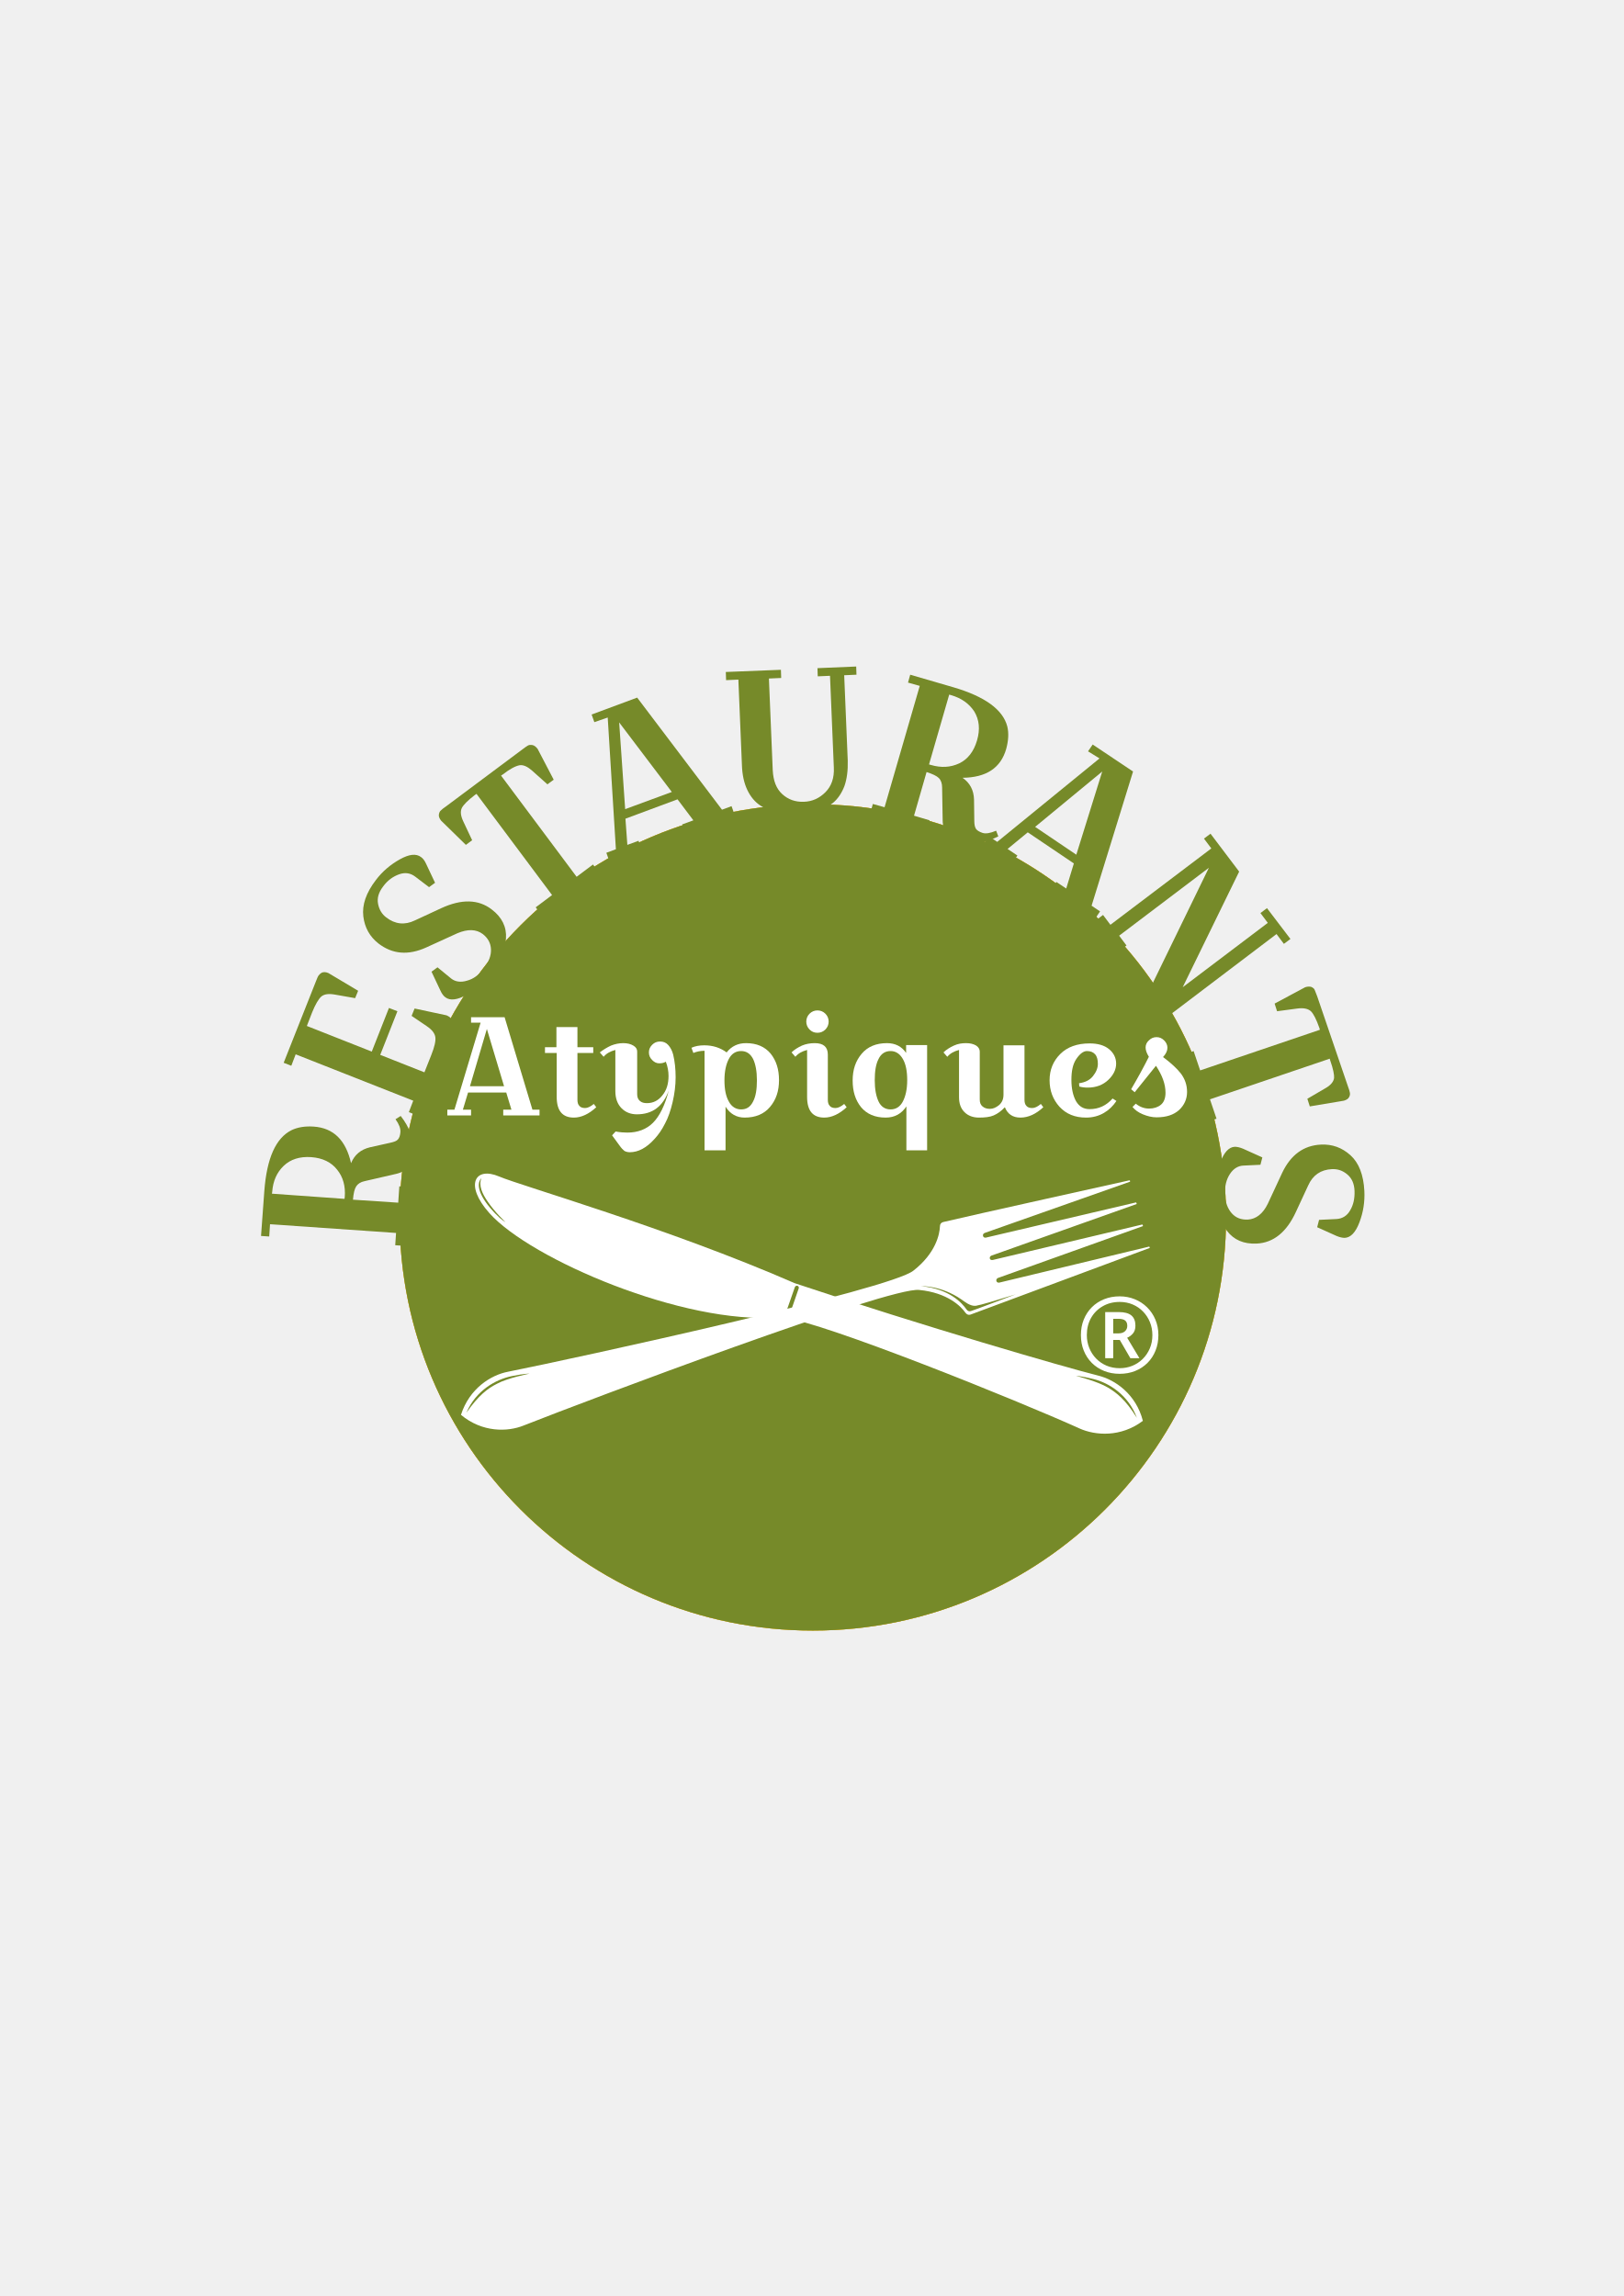
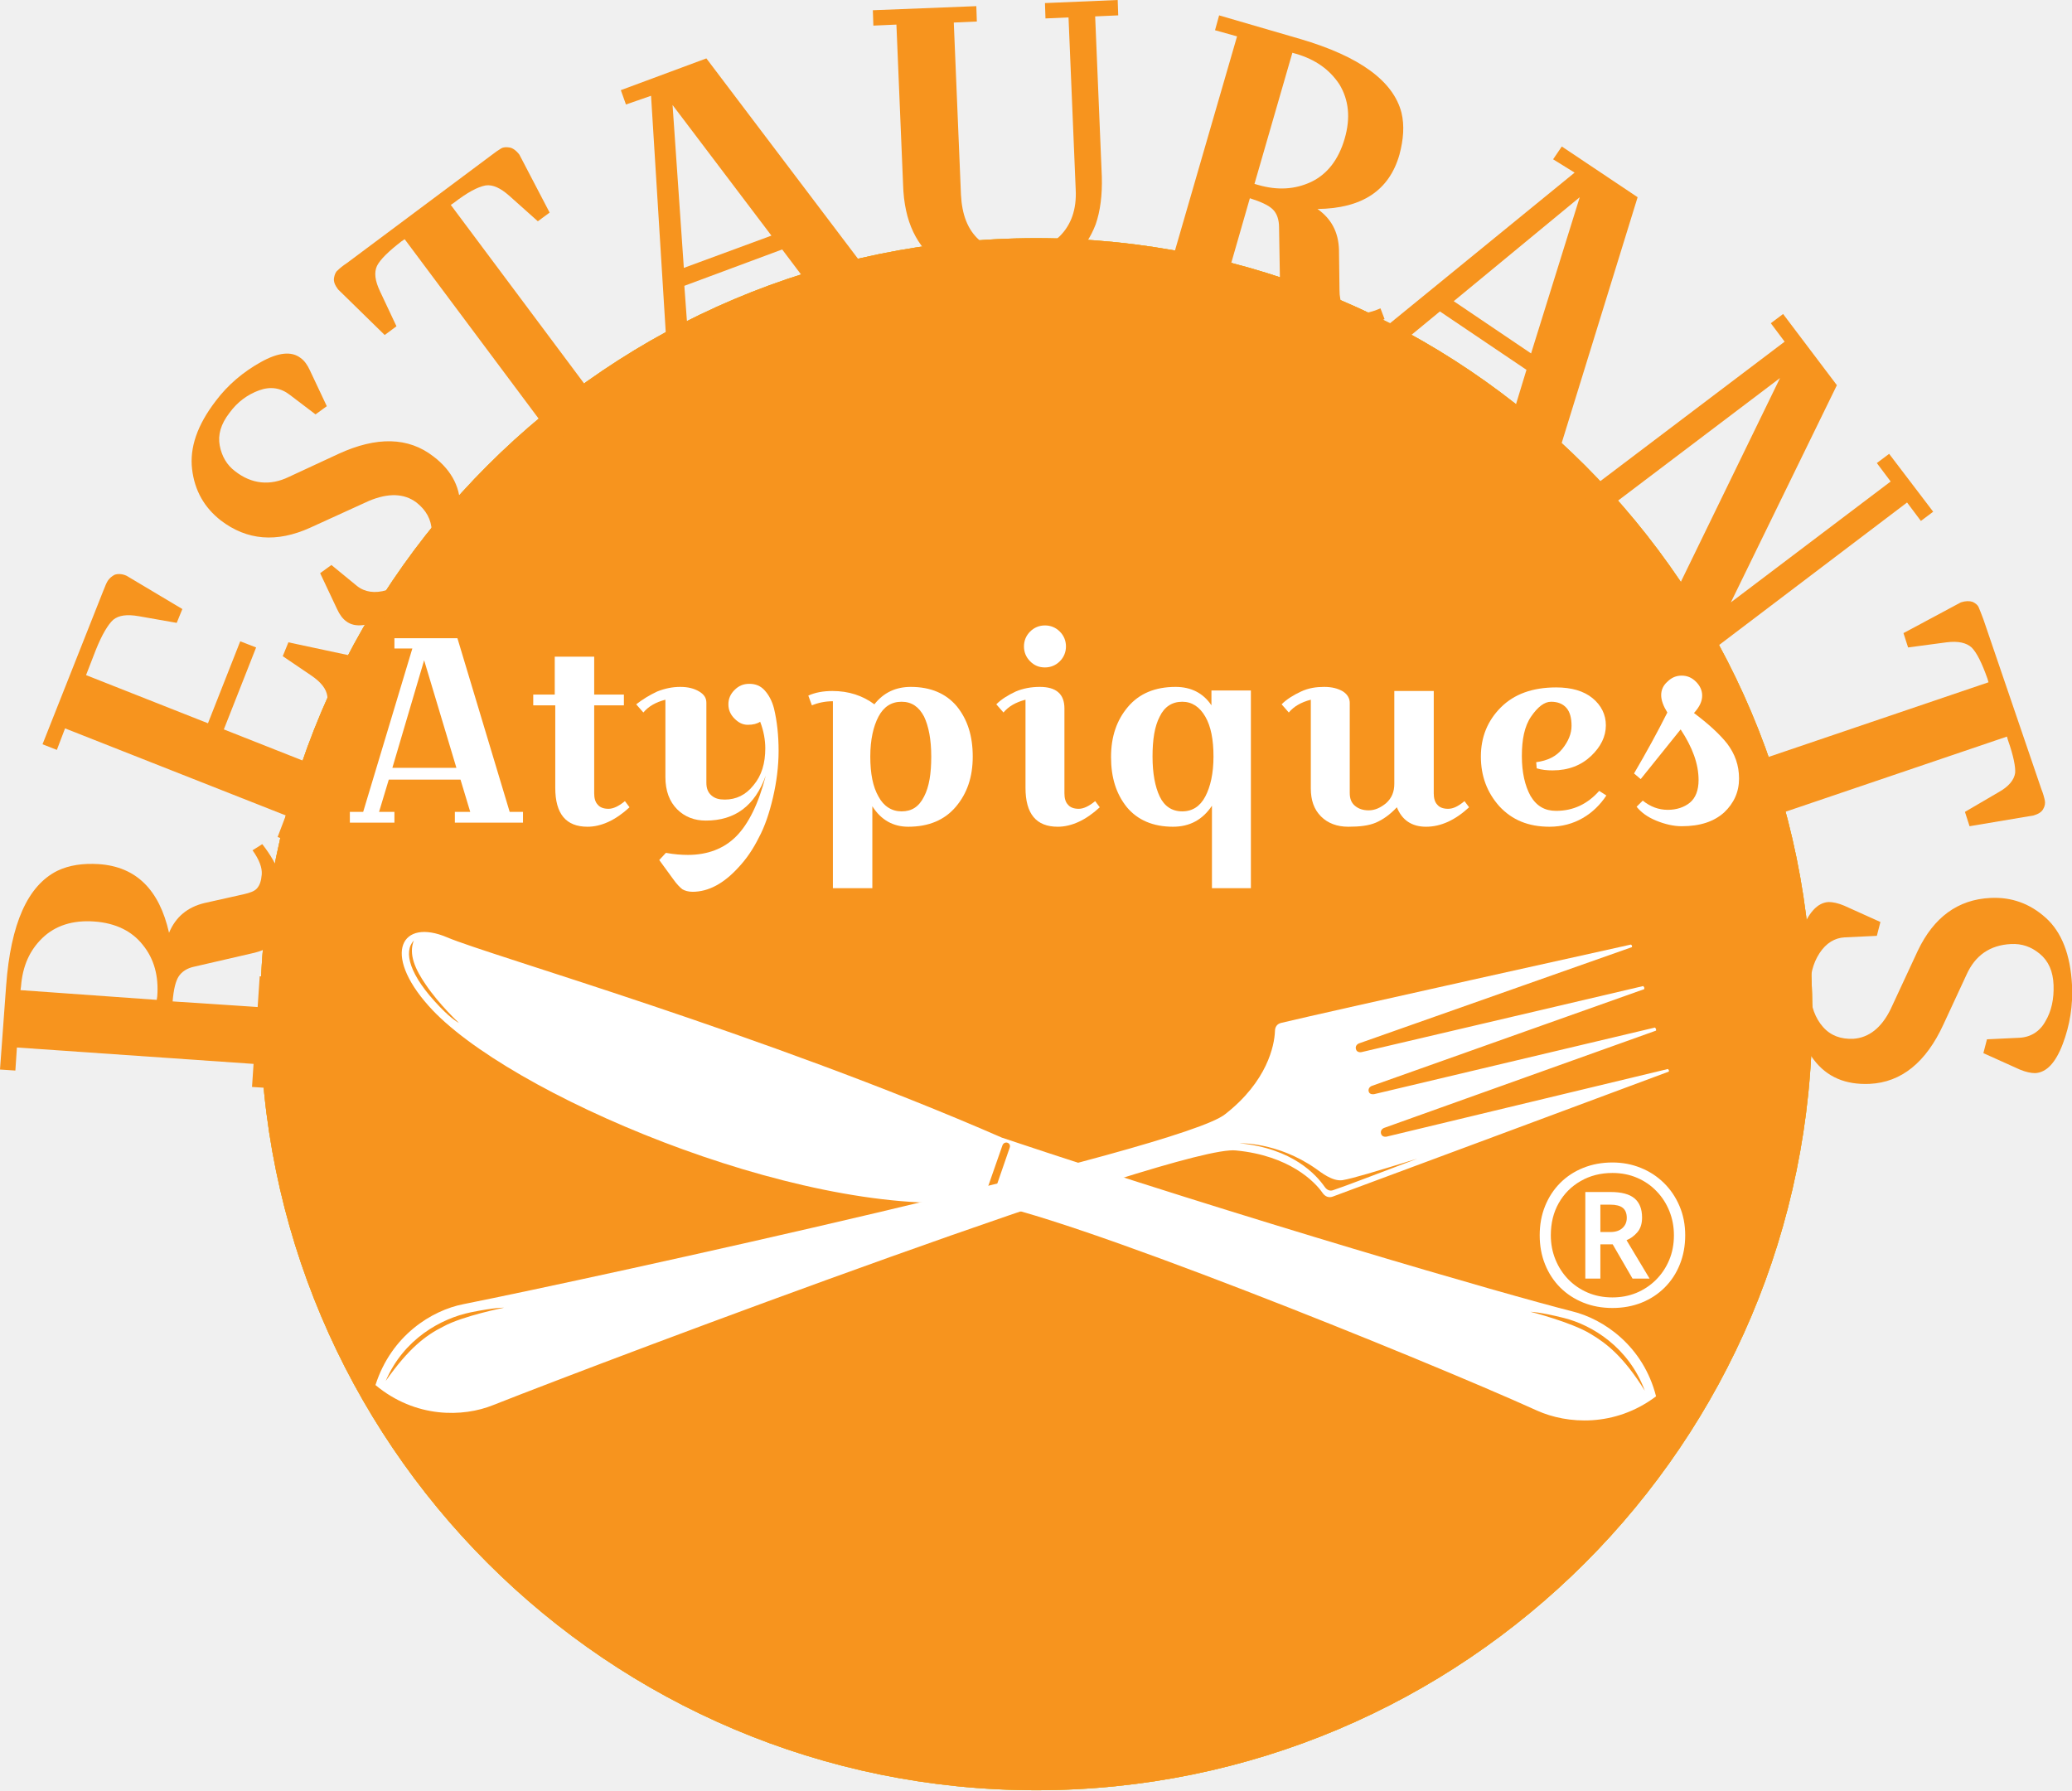
- <svg xmlns="http://www.w3.org/2000/svg" version="1.1" id="Calque_1" x="0px" y="0px" viewBox="0 0 595.3 841.9" style="enable-background:new 0 0 595.3 841.9;" xml:space="preserve">
-   <defs id="defs39">
-     <clipPath clipPathUnits="userSpaceOnUse" id="clipPath45">
-       <rect id="rect47" width="478.028" height="424.517" x="-323.045" y="-296.454" />
-     </clipPath>
-     <clipPath clipPathUnits="userSpaceOnUse" id="clipPath49">
-       <rect id="rect51" width="478.028" height="424.517" x="71.347" y="206.908" />
-     </clipPath>
-     <clipPath clipPathUnits="userSpaceOnUse" id="clipPath53">
-       <rect id="rect55" width="478.028" height="424.517" x="71.347" y="206.908" />
-     </clipPath>
-     <clipPath clipPathUnits="userSpaceOnUse" id="clipPath57">
-       <rect id="rect59" width="478.028" height="424.517" x="71.347" y="206.908" />
-     </clipPath>
-     <clipPath clipPathUnits="userSpaceOnUse" id="clipPath61">
-       <rect id="rect63" width="478.028" height="424.517" x="71.347" y="206.908" />
-     </clipPath>
-     <clipPath clipPathUnits="userSpaceOnUse" id="clipPath65">
-       <rect id="rect67" width="478.028" height="424.517" x="71.347" y="206.908" />
-     </clipPath>
-     <clipPath clipPathUnits="userSpaceOnUse" id="clipPath69">
-       <rect id="rect71" width="478.028" height="424.517" x="71.347" y="206.908" />
-     </clipPath>
-     <clipPath clipPathUnits="userSpaceOnUse" id="clipPath73">
-       <rect id="rect75" width="478.028" height="424.517" x="71.347" y="206.908" />
-     </clipPath>
-   </defs>
-   <style type="text/css" id="style2">
+ <svg xmlns="http://www.w3.org/2000/svg" version="1.1" id="Calque_1" x="0px" y="0px" viewBox="88.7 223.5 404.5 349.5" style="enable-background:new 88.7 223.5 404.5 349.5;" xml:space="preserve">
+   <style type="text/css">
	.st0{fill:#EBB326;}
- 	.st1{fill:#768A29;}
+ 	.st1{fill:#F7941E;}
	.st2{fill:#FFFFFF;}
- 	.st3{font-family:'CroissantOne-Regular';}
+ 	.st3{font-family:'ArialMT';}
	.st4{font-size:38.705px;}
</style>
-   <g id="XMLID_391_" clip-path="url(#clipPath73)">
-     <circle id="XMLID_392_" class="st0" cx="298" cy="446.4" r="151.5" />
+   <g id="XMLID_391_">
+     <circle id="XMLID_392_" class="st0" cx="291" cy="421.5" r="151.5" />
  </g>
-   <g id="XMLID_393_" clip-path="url(#clipPath69)">
-     <circle id="XMLID_394_" class="st0" cx="298" cy="446.4" r="151.5" />
+   <g id="XMLID_393_">
+     <circle id="XMLID_394_" class="st0" cx="291" cy="421.5" r="151.5" />
  </g>
-   <g id="XMLID_395_" clip-path="url(#clipPath65)">
-     <circle id="XMLID_396_" class="st1" cx="298" cy="446.4" r="151.5" />
+   <g id="XMLID_395_">
+     <circle id="XMLID_396_" class="st1" cx="291" cy="421.5" r="151.5" />
  </g>
-   <g id="XMLID_422_" clip-path="url(#clipPath61)">
+   <g id="XMLID_422_">
    <g id="XMLID_444_">
-       <path id="XMLID_445_" class="st1" d="M98.7,453.4l-3-0.2l1.2-16.4c0.9-12.1,4.2-19.5,10-22.4c2.3-1.1,5-1.5,8.1-1.3    c7.3,0.5,11.8,5,13.7,13.4c1.3-3.1,3.6-5,6.9-5.8l7.6-1.7c1.3-0.3,2.2-0.6,2.7-1.2s0.8-1.4,0.9-2.7c0.1-1.3-0.5-2.9-1.8-4.7    l1.9-1.2c3.3,4.2,4.9,8.6,4.5,13.1c-0.2,2.3-0.7,4.1-1.6,5.4c-0.9,1.3-2.4,2.2-4.4,2.7l-11.7,2.7c-1.5,0.3-2.5,1-3.1,1.9    c-0.6,0.9-1,2.5-1.2,4.9L146,441l0.4-6l3,0.2l-1.5,21.6l-3-0.2l0.3-4.5L99,448.9L98.7,453.4z M99.8,437l-0.1,0.7l26.6,1.9l0.1-0.7    c0.3-3.9-0.6-7.3-2.8-10c-2.1-2.7-5.3-4.3-9.5-4.6c-4.2-0.3-7.6,0.8-10.1,3.2C101.5,429.9,100.1,433,99.8,437z" />
-       <path id="XMLID_448_" class="st1" d="M165,377.7l-12.3,31.2l-2.8-1.1l1.6-4.2l-43.1-17l-1.6,4.2l-2.8-1.1l11.8-29.8    c0.4-1,0.7-1.8,1-2.2s0.7-0.8,1.3-1.1c0.6-0.2,1.4-0.2,2.3,0.2l10.9,6.5l-1.1,2.7l-7.4-1.3c-2.3-0.4-3.9-0.2-5,0.7    c-1,0.9-2.2,2.9-3.4,5.9l-1.9,4.9l23.8,9.4l6.3-16l3.1,1.2l-6.3,16l16.2,6.4l2.5-6.3c1.2-3,1.7-5.2,1.5-6.6s-1.2-2.7-3.1-4    l-5.6-3.8l1.1-2.7l11.7,2.5c0.9,0.4,1.5,0.8,1.8,1.4c0.3,0.6,0.4,1.1,0.2,1.7C165.7,375.9,165.4,376.6,165,377.7z" />
-       <path id="XMLID_459_" class="st1" d="M165.4,358.8c1.5,1.2,3.5,1.5,5.8,0.8c2.3-0.6,4.4-2.1,6.2-4.5c1.8-2.4,2.7-4.7,2.6-7    c-0.1-2.3-1.1-4.1-3-5.6c-2.4-1.8-5.5-1.9-9.3-0.3l-11.4,5.2c-6.6,3-12.4,2.5-17.5-1.4c-3.2-2.5-5.1-5.8-5.6-10s1-8.6,4.6-13.3    c2.4-3.2,5.4-5.7,8.8-7.6c3.4-1.9,6-2.2,7.8-0.8c0.7,0.5,1.3,1.3,1.8,2.4l3.3,7l-2.2,1.6l-5-3.8c-1.8-1.4-3.8-1.7-6-0.9    c-2.2,0.8-4.2,2.2-5.8,4.4c-1.7,2.2-2.3,4.3-1.9,6.4c0.4,2.1,1.4,3.8,3,5c3.2,2.5,6.8,2.9,10.5,1.1l9.7-4.5    c7.4-3.4,13.6-3.3,18.5,0.5c3.7,2.8,5.5,6.4,5.2,10.6c-0.2,4.2-2,8.5-5.3,12.8c-2.5,3.2-5.4,5.8-9,7.8c-3.5,2-6.2,2.3-7.9,1    c-0.7-0.5-1.3-1.3-1.8-2.4l-3.3-7l2.2-1.6L165.4,358.8z" />
-       <path id="XMLID_461_" class="st1" d="M184.3,284l-0.6,0.4l27.7,37.1l6-4.5l1.8,2.4l-21,15.7l-1.8-2.4l6-4.5l-27.7-37.1l-0.6,0.4    c-2.6,2-4.2,3.6-4.8,4.8c-0.6,1.3-0.4,2.9,0.6,5l3.2,6.8l-2.3,1.7l-9.1-8.9c-0.6-0.8-0.9-1.5-0.8-2.2c0.1-0.6,0.3-1.2,0.7-1.5    c0.4-0.4,1-0.9,1.9-1.5l28-20.9c0.9-0.7,1.5-1.1,2-1.4c0.5-0.3,1-0.3,1.7-0.2c0.6,0.1,1.3,0.6,1.9,1.4l5.9,11.3l-2.3,1.7l-5.6-5    c-1.7-1.5-3.2-2.2-4.6-2C188.9,280.9,186.9,282,184.3,284z" />
-       <path id="XMLID_463_" class="st1" d="M217.9,264.8l-1-2.8l16.7-6.2l31.1,41.1l3.5-1.3l1,2.8l-18.1,6.7l-1-2.8l4.1-1.5l-5.8-7.7    l-19.1,7.1l0.7,9.6l4.1-1.5l1,2.8l-11.8,4.4l-1-2.8l3.5-1.3l-3-48.3L217.9,264.8z M227,264.9l2.2,31.8l17.1-6.3L227,264.9z" />
-       <path id="XMLID_466_" class="st1" d="M299.8,248l-0.1-3l14.2-0.6l0.1,3l-4.5,0.2l1.3,31.3c0.1,3.6-0.3,6.7-1.2,9.3    c-1,2.6-2.4,4.7-4.2,6.2c-3.4,2.7-7.8,4.2-13.1,4.4c-5.3,0.2-9.8-0.9-13.5-3.4c-2-1.3-3.6-3.2-4.8-5.7c-1.2-2.5-1.9-5.6-2-9.3    l-1.3-31.2l-4.5,0.2l-0.1-3l20.2-0.8l0.1,3l-4.5,0.2l1.4,33.6c0.2,3.9,1.3,6.8,3.5,8.8c2.2,2,4.8,2.9,7.9,2.8    c3.1-0.1,5.7-1.3,7.9-3.5c2.2-2.2,3.3-5.2,3.1-9.1l-1.4-33.6L299.8,248z" />
-       <path id="XMLID_468_" class="st1" d="M332.9,250.3l0.8-2.9l15.8,4.6c11.6,3.4,18.2,8.2,19.8,14.4c0.6,2.5,0.4,5.2-0.4,8.2    c-2,7-7.3,10.5-16,10.6c2.7,1.9,4.1,4.5,4.2,8l0.1,7.8c0,1.3,0.2,2.3,0.6,2.9s1.2,1.1,2.4,1.5c1.2,0.4,2.9,0.1,5-0.8l0.8,2.1    c-4.8,2.4-9.4,3-13.7,1.7c-2.2-0.6-3.9-1.5-5-2.7c-1.1-1.2-1.7-2.8-1.7-4.9l-0.2-12c0-1.5-0.4-2.7-1.2-3.5    c-0.8-0.8-2.3-1.5-4.5-2.2l-4.6,16l5.7,1.7l-0.8,2.9l-20.8-6l0.8-2.9l4.3,1.2l12.9-44.5L332.9,250.3z M348.7,254.9l-0.7-0.2    l-7.4,25.6l0.7,0.2c3.8,1.1,7.2,0.9,10.4-0.6c3.1-1.5,5.3-4.3,6.5-8.4c1.2-4.1,0.8-7.6-1-10.6C355.3,258,352.5,256,348.7,254.9z" />
-       <path id="XMLID_471_" class="st1" d="M398.9,275.5l1.7-2.5l14.8,9.9l-15.2,49.2l3.1,2.1l-1.7,2.5l-16-10.8l1.7-2.5l3.6,2.4    l2.8-9.2l-16.9-11.4l-7.4,6.1l3.6,2.4l-1.7,2.5l-10.5-7.1l1.7-2.5l3.1,2.1l37.5-30.6L398.9,275.5z M404.1,282.9l-24.6,20.3    l15.1,10.2L404.1,282.9z" />
-       <path id="XMLID_474_" class="st1" d="M402,337.3l2.4-1.8l2.7,3.6l37-28l-2.7-3.6l2.4-1.8l10.5,13.9l-20.7,42.4l31.2-23.6l-2.7-3.6    l2.4-1.8l8.6,11.3l-2.4,1.8l-2.7-3.6l-39.3,29.8l-7.2-9.5l21.7-44.6l-32.9,24.9l2.7,3.6l-2.4,1.8L402,337.3z" />
-       <path id="XMLID_476_" class="st1" d="M487.7,388.9l-0.2-0.7l-43.9,14.9l2.4,7.1l-2.8,1l-8.4-24.8l2.8-1l2.4,7.1l43.9-14.9    l-0.2-0.7c-1.1-3.1-2.1-5.1-3.1-6.1c-1-0.9-2.6-1.3-4.9-1l-7.5,1l-0.9-2.8l11.2-6c0.9-0.3,1.7-0.3,2.3-0.1c0.6,0.3,1,0.6,1.2,1.1    c0.2,0.5,0.5,1.2,0.9,2.3l11.3,33.1c0.4,1,0.6,1.8,0.7,2.3c0.1,0.5,0,1.1-0.3,1.6c-0.3,0.6-0.9,1-1.9,1.3l-12.5,2.1l-0.9-2.8    l6.5-3.8c2-1.1,3.1-2.4,3.3-3.8C489.2,394.2,488.8,392,487.7,388.9z" />
-       <path id="XMLID_478_" class="st1" d="M455.8,427.4c-1.9,0.1-3.6,1.1-4.9,3.1c-1.3,2-1.9,4.4-1.8,7.4s1,5.3,2.5,7    c1.5,1.7,3.5,2.4,5.9,2.3c3-0.2,5.5-2.1,7.3-5.8l5.3-11.4c3.1-6.5,7.8-10,14.2-10.3c4.1-0.2,7.7,1.1,10.8,3.9    c3.1,2.8,4.8,7.2,5.1,13.1c0.2,4-0.4,7.8-1.8,11.5s-3.2,5.6-5.4,5.7c-0.8,0-1.8-0.2-3-0.7l-7.1-3.2l0.7-2.7l6.3-0.3    c2.2-0.1,4-1.2,5.1-3.2c1.2-2,1.7-4.4,1.6-7.1c-0.1-2.7-1-4.7-2.7-6.1c-1.7-1.4-3.5-2-5.6-1.9c-4.1,0.2-7,2.2-8.7,6l-4.5,9.7    c-3.4,7.4-8.2,11.3-14.4,11.6c-4.7,0.2-8.3-1.3-10.9-4.7c-2.6-3.4-4-7.8-4.3-13.1c-0.2-4,0.4-8,1.8-11.8c1.4-3.8,3.2-5.8,5.4-5.9    c0.8,0,1.8,0.2,3,0.7l7.1,3.2l-0.7,2.7L455.8,427.4z" />
+       <path id="XMLID_445_" class="st1" d="M91.7,432.5l-3-0.2l1.2-16.4c0.9-12.1,4.2-19.5,10-22.4c2.3-1.1,5-1.5,8.1-1.3    c7.3,0.5,11.8,5,13.7,13.4c1.3-3.1,3.6-5,6.9-5.8l7.6-1.7c1.3-0.3,2.2-0.6,2.7-1.2s0.8-1.4,0.9-2.7c0.1-1.3-0.5-2.9-1.8-4.7    l1.9-1.2c3.3,4.2,4.9,8.6,4.5,13.1c-0.2,2.3-0.7,4.1-1.6,5.4c-0.9,1.3-2.4,2.2-4.4,2.7l-11.7,2.7c-1.5,0.3-2.5,1-3.1,1.9    s-1,2.5-1.2,4.9l16.6,1.1l0.4-6l3,0.2l-1.5,21.6l-3-0.2l0.3-4.5L92,428L91.7,432.5z M92.8,416.1l-0.1,0.7l26.6,1.9l0.1-0.7    c0.3-3.9-0.6-7.3-2.8-10c-2.1-2.7-5.3-4.3-9.5-4.6c-4.2-0.3-7.6,0.8-10.1,3.2C94.5,409,93.1,412.1,92.8,416.1z" />
+       <path id="XMLID_448_" class="st1" d="M158,356.8L145.7,388l-2.8-1.1l1.6-4.2l-43.1-17l-1.6,4.2l-2.8-1.1l11.8-29.8    c0.4-1,0.7-1.8,1-2.2s0.7-0.8,1.3-1.1c0.6-0.2,1.4-0.2,2.3,0.2l10.9,6.5l-1.1,2.7l-7.4-1.3c-2.3-0.4-3.9-0.2-5,0.7    c-1,0.9-2.2,2.9-3.4,5.9l-1.9,4.9l23.8,9.4l6.3-16l3.1,1.2l-6.3,16l16.2,6.4l2.5-6.3c1.2-3,1.7-5.2,1.5-6.6s-1.2-2.7-3.1-4    l-5.6-3.8l1.1-2.7l11.7,2.5c0.9,0.4,1.5,0.8,1.8,1.4s0.4,1.1,0.2,1.7C158.7,355,158.4,355.7,158,356.8z" />
+       <path id="XMLID_459_" class="st1" d="M158.4,337.9c1.5,1.2,3.5,1.5,5.8,0.8c2.3-0.6,4.4-2.1,6.2-4.5s2.7-4.7,2.6-7    c-0.1-2.3-1.1-4.1-3-5.6c-2.4-1.8-5.5-1.9-9.3-0.3l-11.4,5.2c-6.6,3-12.4,2.5-17.5-1.4c-3.2-2.5-5.1-5.8-5.6-10s1-8.6,4.6-13.3    c2.4-3.2,5.4-5.7,8.8-7.6c3.4-1.9,6-2.2,7.8-0.8c0.7,0.5,1.3,1.3,1.8,2.4l3.3,7l-2.2,1.6l-5-3.8c-1.8-1.4-3.8-1.7-6-0.9    c-2.2,0.8-4.2,2.2-5.8,4.4c-1.7,2.2-2.3,4.3-1.9,6.4c0.4,2.1,1.4,3.8,3,5c3.2,2.5,6.8,2.9,10.5,1.1l9.7-4.5    c7.4-3.4,13.6-3.3,18.5,0.5c3.7,2.8,5.5,6.4,5.2,10.6c-0.2,4.2-2,8.5-5.3,12.8c-2.5,3.2-5.4,5.8-9,7.8c-3.5,2-6.2,2.3-7.9,1    c-0.7-0.5-1.3-1.3-1.8-2.4l-3.3-7l2.2-1.6L158.4,337.9z" />
+       <path id="XMLID_461_" class="st1" d="M177.3,263.1l-0.6,0.4l27.7,37.1l6-4.5l1.8,2.4l-21,15.7l-1.8-2.4l6-4.5l-27.7-37.1l-0.6,0.4    c-2.6,2-4.2,3.6-4.8,4.8c-0.6,1.3-0.4,2.9,0.6,5l3.2,6.8l-2.3,1.7l-9.1-8.9c-0.6-0.8-0.9-1.5-0.8-2.2c0.1-0.6,0.3-1.2,0.7-1.5    c0.4-0.4,1-0.9,1.9-1.5l28-20.9c0.9-0.7,1.5-1.1,2-1.4s1-0.3,1.7-0.2c0.6,0.1,1.3,0.6,1.9,1.4L196,265l-2.3,1.7l-5.6-5    c-1.7-1.5-3.2-2.2-4.6-2C181.9,260,179.9,261.1,177.3,263.1z" />
+       <path id="XMLID_463_" class="st1" d="M210.9,243.9l-1-2.8l16.7-6.2l31.1,41.1l3.5-1.3l1,2.8l-18.1,6.7l-1-2.8l4.1-1.5l-5.8-7.7    l-19.1,7.1l0.7,9.6l4.1-1.5l1,2.8l-11.8,4.4l-1-2.8l3.5-1.3l-3-48.3L210.9,243.9z M220,244l2.2,31.8l17.1-6.3L220,244z" />
+       <path id="XMLID_466_" class="st1" d="M292.8,227.1l-0.1-3l14.2-0.6l0.1,3l-4.5,0.2l1.3,31.3c0.1,3.6-0.3,6.7-1.2,9.3    c-1,2.6-2.4,4.7-4.2,6.2c-3.4,2.7-7.8,4.2-13.1,4.4c-5.3,0.2-9.8-0.9-13.5-3.4c-2-1.3-3.6-3.2-4.8-5.7c-1.2-2.5-1.9-5.6-2-9.3    l-1.3-31.2l-4.5,0.2l-0.1-3l20.2-0.8l0.1,3l-4.5,0.2l1.4,33.6c0.2,3.9,1.3,6.8,3.5,8.8s4.8,2.9,7.9,2.8s5.7-1.3,7.9-3.5    c2.2-2.2,3.3-5.2,3.1-9.1l-1.4-33.6L292.8,227.1z" />
+       <path id="XMLID_468_" class="st1" d="M325.9,229.4l0.8-2.9l15.8,4.6c11.6,3.4,18.2,8.2,19.8,14.4c0.6,2.5,0.4,5.2-0.4,8.2    c-2,7-7.3,10.5-16,10.6c2.7,1.9,4.1,4.5,4.2,8l0.1,7.8c0,1.3,0.2,2.3,0.6,2.9s1.2,1.1,2.4,1.5c1.2,0.4,2.9,0.1,5-0.8l0.8,2.1    c-4.8,2.4-9.4,3-13.7,1.7c-2.2-0.6-3.9-1.5-5-2.7s-1.7-2.8-1.7-4.9l-0.2-12c0-1.5-0.4-2.7-1.2-3.5c-0.8-0.8-2.3-1.5-4.5-2.2    l-4.6,16l5.7,1.7l-0.8,2.9l-20.8-6l0.8-2.9l4.3,1.2l12.9-44.5L325.9,229.4z M341.7,234l-0.7-0.2l-7.4,25.6l0.7,0.2    c3.8,1.1,7.2,0.9,10.4-0.6c3.1-1.5,5.3-4.3,6.5-8.4s0.8-7.6-1-10.6C348.3,237.1,345.5,235.1,341.7,234z" />
+       <path id="XMLID_471_" class="st1" d="M391.9,254.6l1.7-2.5l14.8,9.9l-15.2,49.2l3.1,2.1l-1.7,2.5l-16-10.8l1.7-2.5l3.6,2.4    l2.8-9.2l-16.9-11.4l-7.4,6.1l3.6,2.4l-1.7,2.5l-10.5-7.1l1.7-2.5l3.1,2.1l37.5-30.6L391.9,254.6z M397.1,262l-24.6,20.3    l15.1,10.2L397.1,262z" />
+       <path id="XMLID_474_" class="st1" d="M395,316.4l2.4-1.8l2.7,3.6l37-28l-2.7-3.6l2.4-1.8l10.5,13.9l-20.7,42.4l31.2-23.6l-2.7-3.6    l2.4-1.8l8.6,11.3l-2.4,1.8l-2.7-3.6l-39.3,29.8l-7.2-9.5l21.7-44.6l-32.9,24.9l2.7,3.6l-2.4,1.8L395,316.4z" />
+       <path id="XMLID_476_" class="st1" d="M480.7,368l-0.2-0.7l-43.9,14.9l2.4,7.1l-2.8,1l-8.4-24.8l2.8-1l2.4,7.1l43.9-14.9l-0.2-0.7    c-1.1-3.1-2.1-5.1-3.1-6.1c-1-0.9-2.6-1.3-4.9-1l-7.5,1l-0.9-2.8l11.2-6c0.9-0.3,1.7-0.3,2.3-0.1c0.6,0.3,1,0.6,1.2,1.1    s0.5,1.2,0.9,2.3l11.3,33.1c0.4,1,0.6,1.8,0.7,2.3s0,1.1-0.3,1.6c-0.3,0.6-0.9,1-1.9,1.3l-12.5,2.1l-0.9-2.8l6.5-3.8    c2-1.1,3.1-2.4,3.3-3.8C482.2,373.3,481.8,371.1,480.7,368z" />
+       <path id="XMLID_478_" class="st1" d="M448.8,406.5c-1.9,0.1-3.6,1.1-4.9,3.1s-1.9,4.4-1.8,7.4s1,5.3,2.5,7s3.5,2.4,5.9,2.3    c3-0.2,5.5-2.1,7.3-5.8l5.3-11.4c3.1-6.5,7.8-10,14.2-10.3c4.1-0.2,7.7,1.1,10.8,3.9c3.1,2.8,4.8,7.2,5.1,13.1    c0.2,4-0.4,7.8-1.8,11.5s-3.2,5.6-5.4,5.7c-0.8,0-1.8-0.2-3-0.7l-7.1-3.2l0.7-2.7l6.3-0.3c2.2-0.1,4-1.2,5.1-3.2    c1.2-2,1.7-4.4,1.6-7.1s-1-4.7-2.7-6.1s-3.5-2-5.6-1.9c-4.1,0.2-7,2.2-8.7,6l-4.5,9.7c-3.4,7.4-8.2,11.3-14.4,11.6    c-4.7,0.2-8.3-1.3-10.9-4.7c-2.6-3.4-4-7.8-4.3-13.1c-0.2-4,0.4-8,1.8-11.8s3.2-5.8,5.4-5.9c0.8,0,1.8,0.2,3,0.7l7.1,3.2l-0.7,2.7    L448.8,406.5z" />
    </g>
  </g>
-   <path id="XMLID_405_" class="st2" d="M355.9,482c8.4-3.1,65.6-24.4,65.6-24.4l0-0.3l-0.2-0.2l-54.9,13.2c0,0-0.9,0.2-1.1-0.6  c-0.2-0.8,0.6-1.1,0.6-1.1l53.1-19l0-0.3l-0.2-0.3L364,462c0,0-0.9,0.2-1.1-0.5c-0.2-0.8,0.6-1.1,0.6-1.1l53.2-18.9l0-0.3l-0.2-0.3  l-55,12.9c0,0-0.9,0.2-1.1-0.6c-0.2-0.8,0.6-1.1,0.6-1.1l53.3-18.8l0-0.3l-0.2-0.2c0,0-59.6,13.2-68.3,15.3  c-0.8,0.2-1.2,0.8-1.2,1.6c-0.1,2.8-1.5,9.8-9.7,16.2c-8.3,6.9-123.6,32.1-148.7,37.1c-6.2,1.2-14.1,6.1-17.2,15.8l0,0  c7.8,6.5,17.1,6.3,23,3.9c23.8-9.4,134.2-51,145-49.7c10.4,1,15.4,6.1,16.9,8.3C354.4,482,355.1,482.3,355.9,482z M187.6,504.6  c4.9-1,6.5-0.9,6.5-0.9s-8.1,1.6-11.9,3.7c-3.4,1.7-6.7,4.2-11.2,10.6C174.5,509.8,181.8,505.8,187.6,504.6z M354.3,480.1  c-1.6-2.3-6.2-7.5-16.6-8.5c0,0,7.3-0.3,14.8,4.9c1,0.7,3.3,2.6,5.3,2.3c2.2-0.4,5.8-1.5,14.6-4.2c-7.7,2.9-13.9,5.3-16.3,6.1  C355.4,481,354.8,480.8,354.3,480.1z" clip-path="url(#clipPath57)" />
-   <path id="XMLID_409_" class="st2" d="M402.6,504.4c-12.7-3.2-64.1-18.1-111.3-33.9c-46.5-20.3-100.1-35.6-108.3-39.1  c-8.9-3.8-12.8,3.1-3.6,13.4c15.1,17,71.7,41.1,105.9,38.2c0.8,0,1.1,0,1.8,0.1c15.1,1.8,86.4,30.6,108.7,40.7  c5.8,2.6,15.1,3.3,23.2-2.8l0,0C416.5,511.2,408.8,505.9,402.6,504.4z M185.3,448.1c0,0-1.3-0.6-3.7-3.1c-6-6.2-7.2-10.8-5.1-13  c-1.1,2.7,0.3,5.7,2.3,8.6C181.5,444.6,185.3,448.1,185.3,448.1z M289.9,480.9c-0.5,1.6-2.3,1.4-2.9,1.2c0,0,1.1-0.6,1.5-1.8  l2.9-8.3c0.4-1,1.8-0.5,1.4,0.5L289.9,480.9z M416.8,519.9c-4.1-6.6-7.4-9.2-10.6-11.1c-3.8-2.3-11.7-4.3-11.7-4.3s1.7,0,6.5,1.2  C406.6,507.1,413.7,511.5,416.8,519.9z" clip-path="url(#clipPath53)" />
-   <g id="XMLID_423_" clip-path="url(#clipPath49)">
-     <path id="XMLID_424_" class="st2" d="M172.7,375.1V373H185l10.2,33.9h2.6v2.1h-13.3v-2.1h3l-1.9-6.3h-14l-1.9,6.3h3v2.1h-8.7v-2.1   h2.6l9.6-31.9H172.7z M178.5,377.3l-6.2,21h12.5L178.5,377.3z" />
-     <path id="XMLID_482_" class="st2" d="M199.8,386.1V384h4.2v-7.4h7.7v7.4h5.8v2.1h-5.8v17.2c0,0.9,0.2,1.7,0.7,2.2   c0.4,0.5,1.1,0.8,2.1,0.8c0.9,0,2-0.5,3.2-1.5l0.9,1.2c-2.7,2.5-5.5,3.8-8.2,3.8c-4.2,0-6.3-2.5-6.3-7.6v-16.1H199.8z" />
-     <path id="XMLID_484_" class="st2" d="M224,383.4c1.5-0.6,3-0.9,4.5-0.9c1.5,0,2.7,0.3,3.7,0.9c1,0.6,1.4,1.3,1.4,2.2v15.6   c0,1.1,0.3,1.9,1,2.5c0.7,0.6,1.5,0.8,2.6,0.8c2.2,0,4.1-0.9,5.6-2.8c1.6-1.9,2.3-4.3,2.3-7.2c0-1.6-0.3-3.4-1-5.2   c-0.6,0.4-1.4,0.6-2.4,0.6c-1,0-1.8-0.4-2.6-1.2c-0.8-0.8-1.2-1.7-1.2-2.8s0.4-2,1.2-2.8c0.8-0.8,1.7-1.2,2.9-1.2   c1.2,0,2.2,0.4,3,1.3c0.8,0.9,1.4,2,1.8,3.5c0.6,2.5,0.9,5.3,0.9,8.3s-0.4,6.1-1.1,9.1c-0.7,3-1.6,5.7-2.8,7.9   c-1.1,2.2-2.4,4.1-3.9,5.7c-2.9,3.2-5.9,4.8-9,4.8c-0.8,0-1.5-0.2-2-0.5c-0.5-0.4-1.1-1-1.8-2l-2.7-3.7l1.3-1.4   c1.6,0.3,3.1,0.4,4.3,0.4c3.8,0,7-1.2,9.4-3.6c2.4-2.4,4.4-6.4,5.8-11.9c-2.1,5.9-6,8.8-11.7,8.8c-2.2,0-4.1-0.7-5.6-2.2   c-1.5-1.5-2.3-3.6-2.3-6.3V385c-1.9,0.5-3.3,1.3-4.3,2.5l-1.4-1.6C221.2,384.9,222.5,384.1,224,383.4z" />
-     <path id="XMLID_486_" class="st2" d="M258.2,383.3c3.2,0,5.9,0.9,8.2,2.6c1.8-2.3,4.2-3.4,7.1-3.4c3.9,0,6.9,1.3,9,3.8   c2.1,2.6,3.1,5.8,3.1,9.8s-1.1,7.2-3.3,9.8c-2.2,2.6-5.3,3.9-9.3,3.9c-2.9,0-5.3-1.3-7-4v16h-7.7v-36.5c-1.5,0-2.9,0.3-4.1,0.8   l-0.7-1.9C254.8,383.6,256.4,383.3,258.2,383.3z M276.1,403.9c1-1.9,1.4-4.5,1.4-7.8s-0.5-5.9-1.4-7.8c-1-1.9-2.4-2.9-4.4-2.9   c-2,0-3.5,1-4.5,2.9c-1,1.9-1.6,4.5-1.6,7.8s0.5,5.9,1.6,7.8c1,1.9,2.6,2.9,4.5,2.9C273.7,406.8,275.1,405.9,276.1,403.9z" />
-     <path id="XMLID_489_" class="st2" d="M298.7,382.5c3.2,0,4.8,1.4,4.8,4.2v16.6c0,0.9,0.2,1.7,0.7,2.2c0.4,0.5,1.1,0.8,2.1,0.8   c0.9,0,2-0.5,3.2-1.5l0.9,1.2c-2.7,2.5-5.5,3.8-8.2,3.8c-4.2,0-6.3-2.5-6.3-7.6V385c-1.9,0.5-3.3,1.3-4.3,2.5l-1.4-1.6   c1-1,2.3-1.8,3.8-2.5C295.4,382.8,297,382.5,298.7,382.5z M296.8,377.5c-0.8-0.8-1.2-1.8-1.2-2.9s0.4-2.1,1.2-2.9   c0.8-0.8,1.8-1.2,2.9-1.2c1.1,0,2.1,0.4,2.9,1.2c0.8,0.8,1.2,1.8,1.2,2.9s-0.4,2.1-1.2,2.9c-0.8,0.8-1.8,1.2-2.9,1.2   C298.5,378.7,297.6,378.3,296.8,377.5z" />
-     <path id="XMLID_492_" class="st2" d="M340,421.8h-7.7v-16.1c-1.8,2.7-4.3,4.1-7.6,4.1c-3.9,0-6.9-1.3-9-3.8   c-2.1-2.6-3.1-5.8-3.1-9.8s1.1-7.2,3.3-9.8c2.2-2.6,5.3-3.9,9.3-3.9c3,0,5.4,1.2,7,3.6v-2.9h7.7V421.8z M322.1,388.3   c-1,1.9-1.4,4.5-1.4,7.8s0.5,5.9,1.4,7.8s2.4,2.9,4.4,2.9c2,0,3.5-1,4.5-2.9c1-1.9,1.6-4.5,1.6-7.8s-0.5-5.9-1.6-7.8   s-2.6-2.9-4.5-2.9C324.5,385.4,323,386.4,322.1,388.3z" />
-     <path id="XMLID_495_" class="st2" d="M359.2,385.6v17.6c0,1.1,0.3,1.9,1,2.5c0.7,0.6,1.6,0.9,2.7,0.9c1.2,0,2.3-0.5,3.4-1.4   c1.1-1,1.6-2.2,1.6-3.8v-18.1h7.7v20c0,0.9,0.2,1.7,0.7,2.2c0.4,0.5,1.1,0.8,2.1,0.8s2-0.5,3.2-1.5l0.9,1.2   c-2.7,2.5-5.5,3.8-8.4,3.8c-2.8,0-4.7-1.3-5.7-3.8c-1.3,1.4-2.7,2.4-4.1,3c-1.4,0.6-3.2,0.8-5.4,0.8s-4-0.7-5.3-2   c-1.4-1.4-2-3.2-2-5.5V385c-1.9,0.5-3.3,1.3-4.3,2.5l-1.4-1.6c1-1,2.3-1.8,3.8-2.5s3-0.9,4.5-0.9s2.7,0.3,3.7,0.9   C358.8,384,359.2,384.8,359.2,385.6z" />
-     <path id="XMLID_497_" class="st2" d="M400.7,394.6c1.2-1.5,1.8-3,1.8-4.5c0-1.5-0.3-2.7-1-3.5s-1.7-1.2-3-1.2s-2.6,1-3.9,2.9   s-1.8,4.5-1.8,7.7c0,3.2,0.6,5.8,1.7,7.8c1.2,2,2.8,2.9,5,2.9c3.3,0,6.1-1.3,8.4-3.9l1.4,0.9c-1.2,1.8-2.7,3.3-4.6,4.4   c-1.9,1.1-4.1,1.7-6.5,1.7c-4.1,0-7.3-1.3-9.8-4c-2.4-2.7-3.6-5.9-3.6-9.7c0-3.8,1.3-7,3.9-9.6c2.6-2.6,6.2-3.9,10.8-3.9   c3,0,5.4,0.7,7.1,2.1c1.7,1.4,2.6,3.2,2.6,5.3c0,2.2-1,4.2-2.9,6c-1.9,1.8-4.4,2.8-7.5,2.8c-1.1,0-2.1-0.1-3.1-0.4l-0.1-1.2   C397.8,396.9,399.5,396.1,400.7,394.6z" />
-     <path id="XMLID_499_" class="st2" d="M421.2,387.5c-0.8-1.3-1.2-2.4-1.2-3.4c0-1,0.4-1.9,1.2-2.6c0.8-0.8,1.7-1.2,2.8-1.2   c1.1,0,2,0.4,2.8,1.2c0.8,0.8,1.2,1.7,1.2,2.7c0,1.1-0.5,2.2-1.6,3.4c2.8,2.1,5,4.1,6.5,6c1.5,2,2.3,4.2,2.3,6.8   c0,2.6-1,4.8-2.9,6.6c-2,1.8-4.7,2.7-8.3,2.7c-1.6,0-3.3-0.4-5-1.1s-2.9-1.6-3.8-2.7l1.2-1.2c1.5,1.2,3.1,1.8,4.9,1.8   c1.7,0,3.2-0.5,4.3-1.4c1.1-0.9,1.7-2.4,1.7-4.4c0-3.2-1.2-6.4-3.5-9.9l-7.8,9.7l-1.3-1.1C417.1,395.3,419.3,391.3,421.2,387.5z" />
+   <path id="XMLID_405_" class="st2" d="M348.9,457.1c8.4-3.1,65.6-24.4,65.6-24.4v-0.3l-0.2-0.2l-54.9,13.2c0,0-0.9,0.2-1.1-0.6  c-0.2-0.8,0.6-1.1,0.6-1.1l53.1-19v-0.3l-0.2-0.3l-54.8,13c0,0-0.9,0.2-1.1-0.5c-0.2-0.8,0.6-1.1,0.6-1.1l53.2-18.9v-0.3l-0.2-0.3  l-55,12.9c0,0-0.9,0.2-1.1-0.6c-0.2-0.8,0.6-1.1,0.6-1.1l53.3-18.8v-0.3l-0.2-0.2c0,0-59.6,13.2-68.3,15.3c-0.8,0.2-1.2,0.8-1.2,1.6  c-0.1,2.8-1.5,9.8-9.7,16.2c-8.3,6.9-123.6,32.1-148.7,37.1c-6.2,1.2-14.1,6.1-17.2,15.8l0,0c7.8,6.5,17.1,6.3,23,3.9  c23.8-9.4,134.2-51,145-49.7c10.4,1,15.4,6.1,16.9,8.3C347.4,457.1,348.1,457.4,348.9,457.1z M180.6,479.7c4.9-1,6.5-0.9,6.5-0.9  s-8.1,1.6-11.9,3.7c-3.4,1.7-6.7,4.2-11.2,10.6C167.5,484.9,174.8,480.9,180.6,479.7z M347.3,455.2c-1.6-2.3-6.2-7.5-16.6-8.5  c0,0,7.3-0.3,14.8,4.9c1,0.7,3.3,2.6,5.3,2.3c2.2-0.4,5.8-1.5,14.6-4.2c-7.7,2.9-13.9,5.3-16.3,6.1  C348.4,456.1,347.8,455.9,347.3,455.2z" />
+   <path id="XMLID_409_" class="st2" d="M395.6,479.5c-12.7-3.2-64.1-18.1-111.3-33.9C237.8,425.3,184.2,410,176,406.5  c-8.9-3.8-12.8,3.1-3.6,13.4c15.1,17,71.7,41.1,105.9,38.2c0.8,0,1.1,0,1.8,0.1c15.1,1.8,86.4,30.6,108.7,40.7  c5.8,2.6,15.1,3.3,23.2-2.8l0,0C409.5,486.3,401.8,481,395.6,479.5z M178.3,423.2c0,0-1.3-0.6-3.7-3.1c-6-6.2-7.2-10.8-5.1-13  c-1.1,2.7,0.3,5.7,2.3,8.6C174.5,419.7,178.3,423.2,178.3,423.2z M282.9,456c-0.5,1.6-2.3,1.4-2.9,1.2c0,0,1.1-0.6,1.5-1.8l2.9-8.3  c0.4-1,1.8-0.5,1.4,0.5L282.9,456z M409.8,495c-4.1-6.6-7.4-9.2-10.6-11.1c-3.8-2.3-11.7-4.3-11.7-4.3s1.7,0,6.5,1.2  C399.6,482.2,406.7,486.6,409.8,495z" />
+   <g id="XMLID_423_">
+     <path id="XMLID_424_" class="st2" d="M165.7,350.2v-2.1H178l10.2,33.9h2.6v2.1h-13.3V382h3l-1.9-6.3h-14l-1.9,6.3h3v2.1H157V382   h2.6l9.6-31.9h-3.5V350.2z M171.5,352.4l-6.2,21h12.5L171.5,352.4z" />
+     <path id="XMLID_482_" class="st2" d="M192.8,361.2v-2.1h4.2v-7.4h7.7v7.4h5.8v2.1h-5.8v17.2c0,0.9,0.2,1.7,0.7,2.2   c0.4,0.5,1.1,0.8,2.1,0.8c0.9,0,2-0.5,3.2-1.5l0.9,1.2c-2.7,2.5-5.5,3.8-8.2,3.8c-4.2,0-6.3-2.5-6.3-7.6v-16.1H192.8z" />
+     <path id="XMLID_484_" class="st2" d="M217,358.5c1.5-0.6,3-0.9,4.5-0.9s2.7,0.3,3.7,0.9s1.4,1.3,1.4,2.2v15.6c0,1.1,0.3,1.9,1,2.5   s1.5,0.8,2.6,0.8c2.2,0,4.1-0.9,5.6-2.8c1.6-1.9,2.3-4.3,2.3-7.2c0-1.6-0.3-3.4-1-5.2c-0.6,0.4-1.4,0.6-2.4,0.6s-1.8-0.4-2.6-1.2   c-0.8-0.8-1.2-1.7-1.2-2.8s0.4-2,1.2-2.8s1.7-1.2,2.9-1.2s2.2,0.4,3,1.3s1.4,2,1.8,3.5c0.6,2.5,0.9,5.3,0.9,8.3s-0.4,6.1-1.1,9.1   c-0.7,3-1.6,5.7-2.8,7.9c-1.1,2.2-2.4,4.1-3.9,5.7c-2.9,3.2-5.9,4.8-9,4.8c-0.8,0-1.5-0.2-2-0.5c-0.5-0.4-1.1-1-1.8-2l-2.7-3.7   l1.3-1.4c1.6,0.3,3.1,0.4,4.3,0.4c3.8,0,7-1.2,9.4-3.6s4.4-6.4,5.8-11.9c-2.1,5.9-6,8.8-11.7,8.8c-2.2,0-4.1-0.7-5.6-2.2   s-2.3-3.6-2.3-6.3v-15.1c-1.9,0.5-3.3,1.3-4.3,2.5l-1.4-1.6C214.2,360,215.5,359.2,217,358.5z" />
+     <path id="XMLID_486_" class="st2" d="M251.2,358.4c3.2,0,5.9,0.9,8.2,2.6c1.8-2.3,4.2-3.4,7.1-3.4c3.9,0,6.9,1.3,9,3.8   c2.1,2.6,3.1,5.8,3.1,9.8s-1.1,7.2-3.3,9.8c-2.2,2.6-5.3,3.9-9.3,3.9c-2.9,0-5.3-1.3-7-4v16h-7.7v-36.5c-1.5,0-2.9,0.3-4.1,0.8   l-0.7-1.9C247.8,358.7,249.4,358.4,251.2,358.4z M269.1,379c1-1.9,1.4-4.5,1.4-7.8s-0.5-5.9-1.4-7.8c-1-1.9-2.4-2.9-4.4-2.9   s-3.5,1-4.5,2.9s-1.6,4.5-1.6,7.8s0.5,5.9,1.6,7.8c1,1.9,2.6,2.9,4.5,2.9C266.7,381.9,268.1,381,269.1,379z" />
+     <path id="XMLID_489_" class="st2" d="M291.7,357.6c3.2,0,4.8,1.4,4.8,4.2v16.6c0,0.9,0.2,1.7,0.7,2.2c0.4,0.5,1.1,0.8,2.1,0.8   c0.9,0,2-0.5,3.2-1.5l0.9,1.2c-2.7,2.5-5.5,3.8-8.2,3.8c-4.2,0-6.3-2.5-6.3-7.6v-17.2c-1.9,0.5-3.3,1.3-4.3,2.5l-1.4-1.6   c1-1,2.3-1.8,3.8-2.5C288.4,357.9,290,357.6,291.7,357.6z M289.8,352.6c-0.8-0.8-1.2-1.8-1.2-2.9s0.4-2.1,1.2-2.9   c0.8-0.8,1.8-1.2,2.9-1.2s2.1,0.4,2.9,1.2c0.8,0.8,1.2,1.8,1.2,2.9s-0.4,2.1-1.2,2.9c-0.8,0.8-1.8,1.2-2.9,1.2   C291.5,353.8,290.6,353.4,289.8,352.6z" />
+     <path id="XMLID_492_" class="st2" d="M333,396.9h-7.7v-16.1c-1.8,2.7-4.3,4.1-7.6,4.1c-3.9,0-6.9-1.3-9-3.8   c-2.1-2.6-3.1-5.8-3.1-9.8s1.1-7.2,3.3-9.8c2.2-2.6,5.3-3.9,9.3-3.9c3,0,5.4,1.2,7,3.6v-2.9h7.7v38.6H333z M315.1,363.4   c-1,1.9-1.4,4.5-1.4,7.8s0.5,5.9,1.4,7.8s2.4,2.9,4.4,2.9s3.5-1,4.5-2.9s1.6-4.5,1.6-7.8s-0.5-5.9-1.6-7.8s-2.6-2.9-4.5-2.9   C317.5,360.5,316,361.5,315.1,363.4z" />
+     <path id="XMLID_495_" class="st2" d="M352.2,360.7v17.6c0,1.1,0.3,1.9,1,2.5s1.6,0.9,2.7,0.9c1.2,0,2.3-0.5,3.4-1.4   c1.1-1,1.6-2.2,1.6-3.8v-18.1h7.7v20c0,0.9,0.2,1.7,0.7,2.2c0.4,0.5,1.1,0.8,2.1,0.8s2-0.5,3.2-1.5l0.9,1.2   c-2.7,2.5-5.5,3.8-8.4,3.8c-2.8,0-4.7-1.3-5.7-3.8c-1.3,1.4-2.7,2.4-4.1,3s-3.2,0.8-5.4,0.8s-4-0.7-5.3-2c-1.4-1.4-2-3.2-2-5.5   v-17.3c-1.9,0.5-3.3,1.3-4.3,2.5l-1.4-1.6c1-1,2.3-1.8,3.8-2.5s3-0.9,4.5-0.9s2.7,0.3,3.7,0.9C351.8,359.1,352.2,359.9,352.2,360.7   z" />
+     <path id="XMLID_497_" class="st2" d="M393.7,369.7c1.2-1.5,1.8-3,1.8-4.5s-0.3-2.7-1-3.5s-1.7-1.2-3-1.2s-2.6,1-3.9,2.9   s-1.8,4.5-1.8,7.7s0.6,5.8,1.7,7.8c1.2,2,2.8,2.9,5,2.9c3.3,0,6.1-1.3,8.4-3.9l1.4,0.9c-1.2,1.8-2.7,3.3-4.6,4.4s-4.1,1.7-6.5,1.7   c-4.1,0-7.3-1.3-9.8-4c-2.4-2.7-3.6-5.9-3.6-9.7c0-3.8,1.3-7,3.9-9.6s6.2-3.9,10.8-3.9c3,0,5.4,0.7,7.1,2.1s2.6,3.2,2.6,5.3   c0,2.2-1,4.2-2.9,6s-4.4,2.8-7.5,2.8c-1.1,0-2.1-0.1-3.1-0.4l-0.1-1.2C390.8,372,392.5,371.2,393.7,369.7z" />
+     <path id="XMLID_499_" class="st2" d="M414.2,362.6c-0.8-1.3-1.2-2.4-1.2-3.4s0.4-1.9,1.2-2.6c0.8-0.8,1.7-1.2,2.8-1.2   c1.1,0,2,0.4,2.8,1.2c0.8,0.8,1.2,1.7,1.2,2.7c0,1.1-0.5,2.2-1.6,3.4c2.8,2.1,5,4.1,6.5,6c1.5,2,2.3,4.2,2.3,6.8   c0,2.6-1,4.8-2.9,6.6c-2,1.8-4.7,2.7-8.3,2.7c-1.6,0-3.3-0.4-5-1.1s-2.9-1.6-3.8-2.7l1.2-1.2c1.5,1.2,3.1,1.8,4.9,1.8   c1.7,0,3.2-0.5,4.3-1.4c1.1-0.9,1.7-2.4,1.7-4.4c0-3.2-1.2-6.4-3.5-9.9l-7.8,9.7l-1.3-1.1C410.1,370.4,412.3,366.4,414.2,362.6z" />
  </g>
-   <text id="XMLID_397_" transform="matrix(1 0 0 1 394.3923 503.362)" class="st2 st3 st4" clip-path="url(#clipPath45)">®</text>
+   <text id="XMLID_397_" transform="matrix(1 0 0 1 387.3923 478.462)" class="st2 st3 st4">®</text>
</svg>
